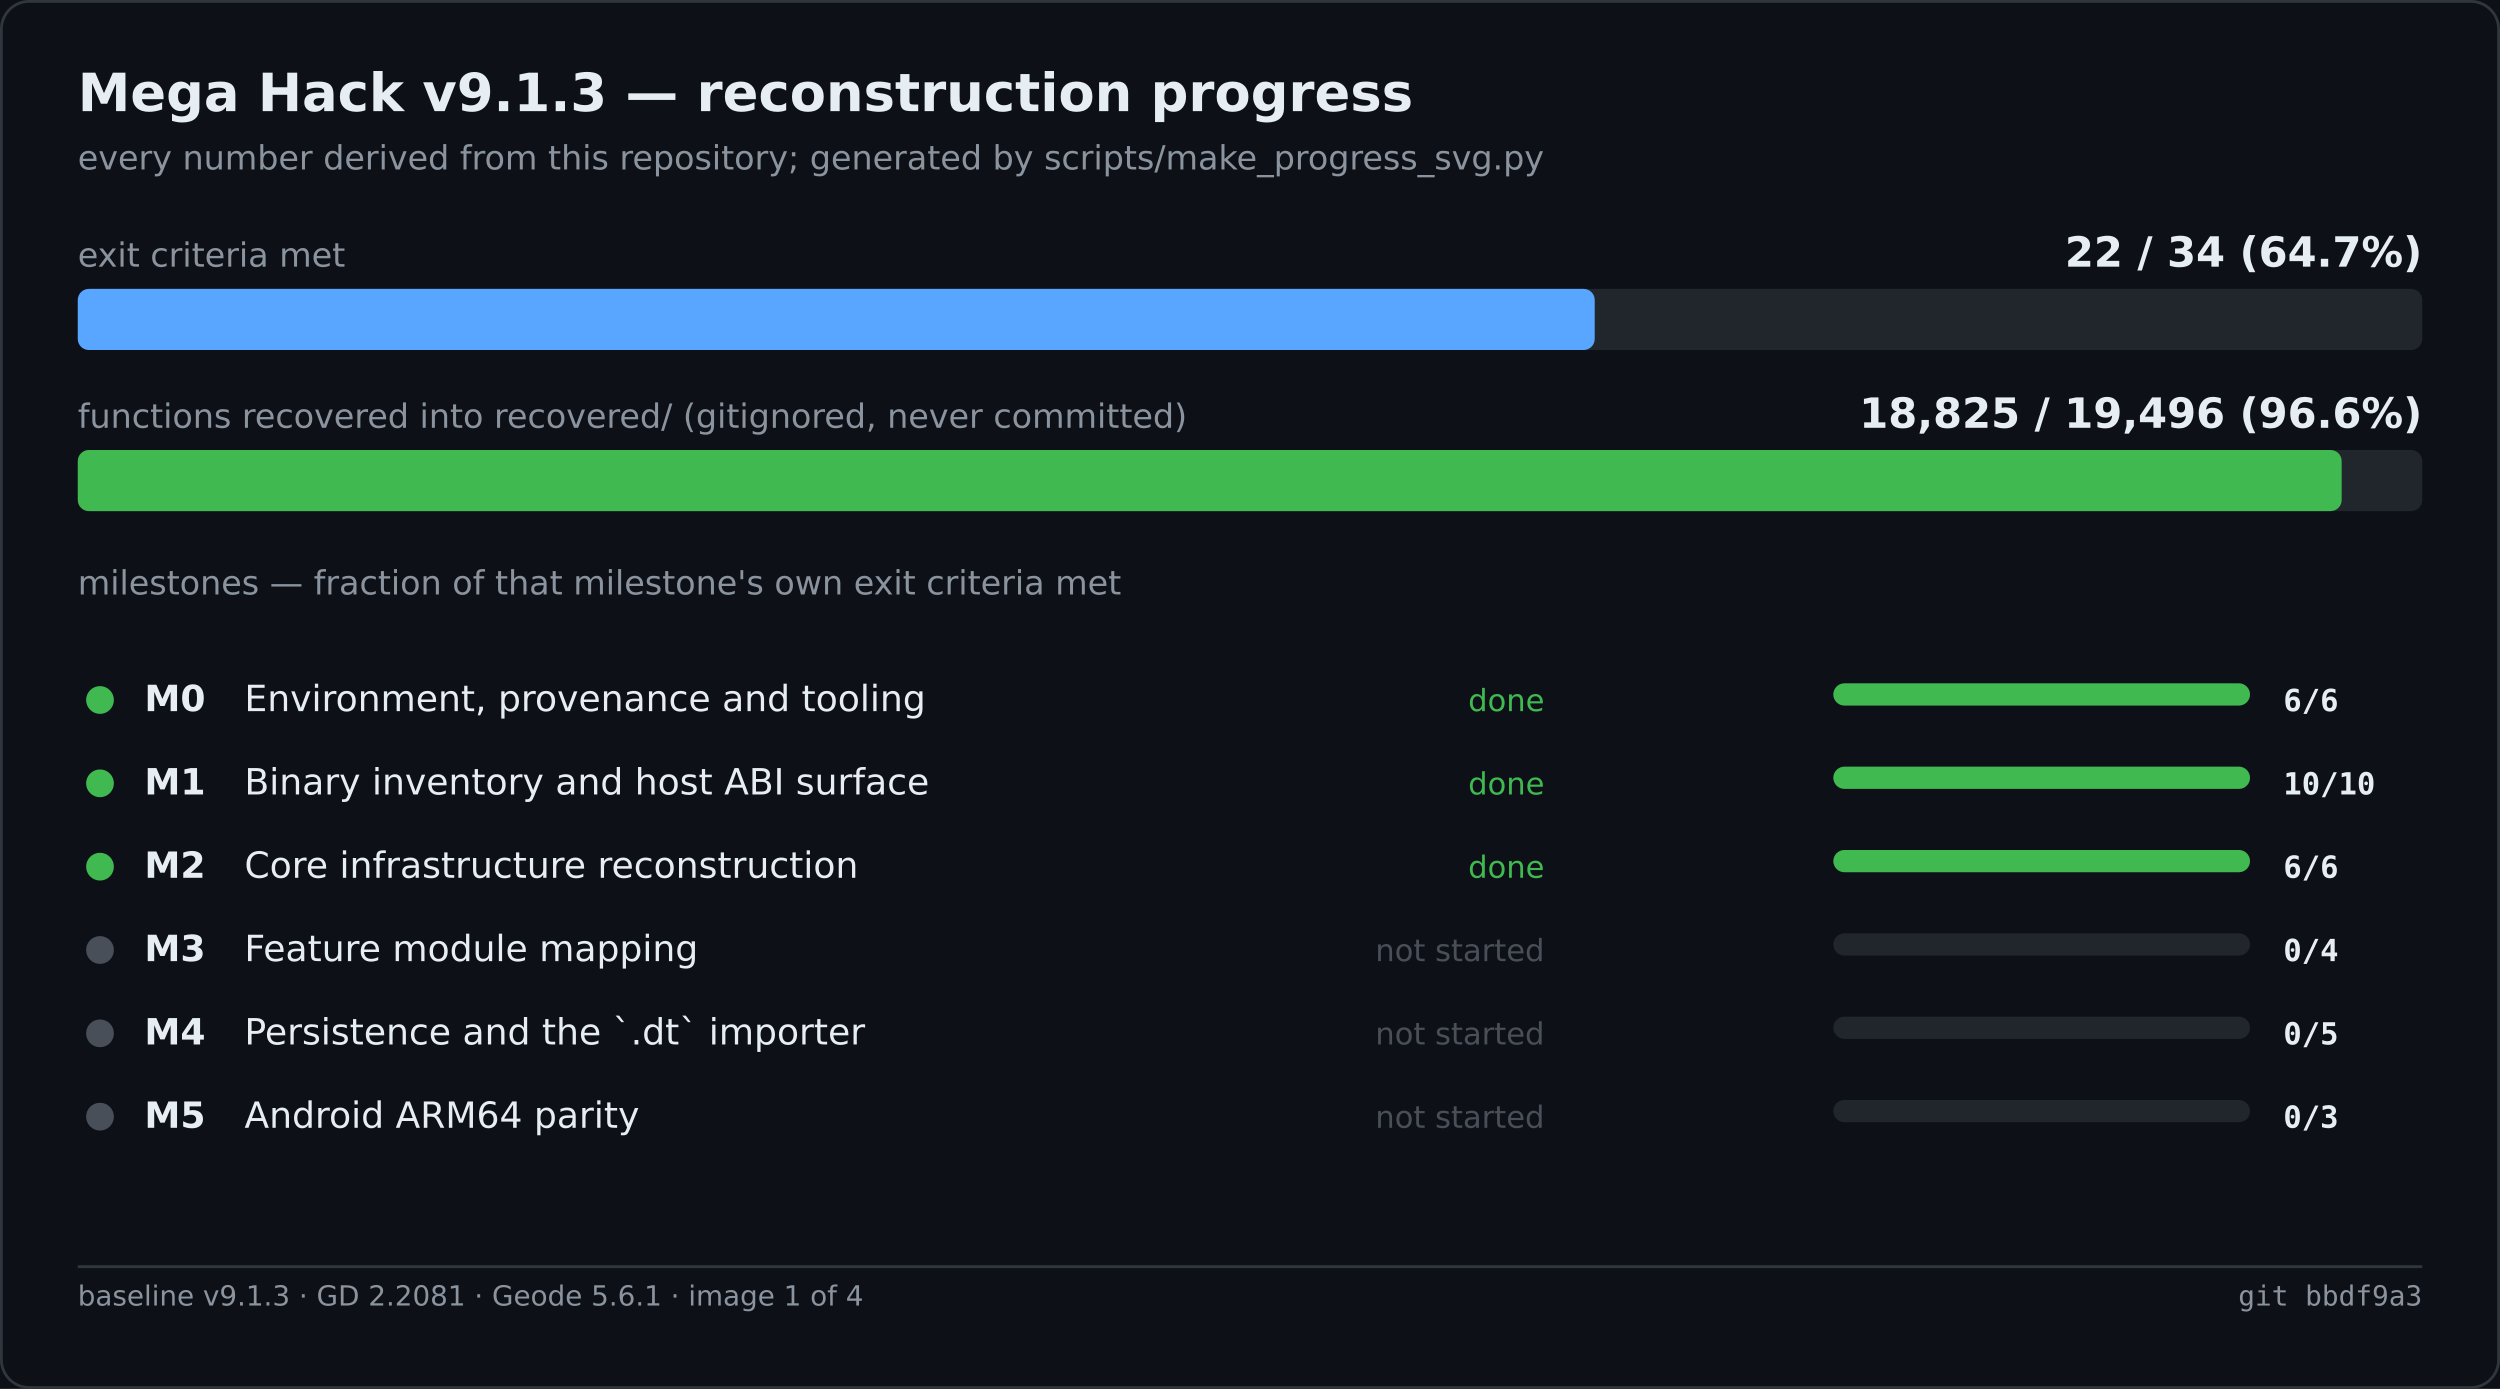
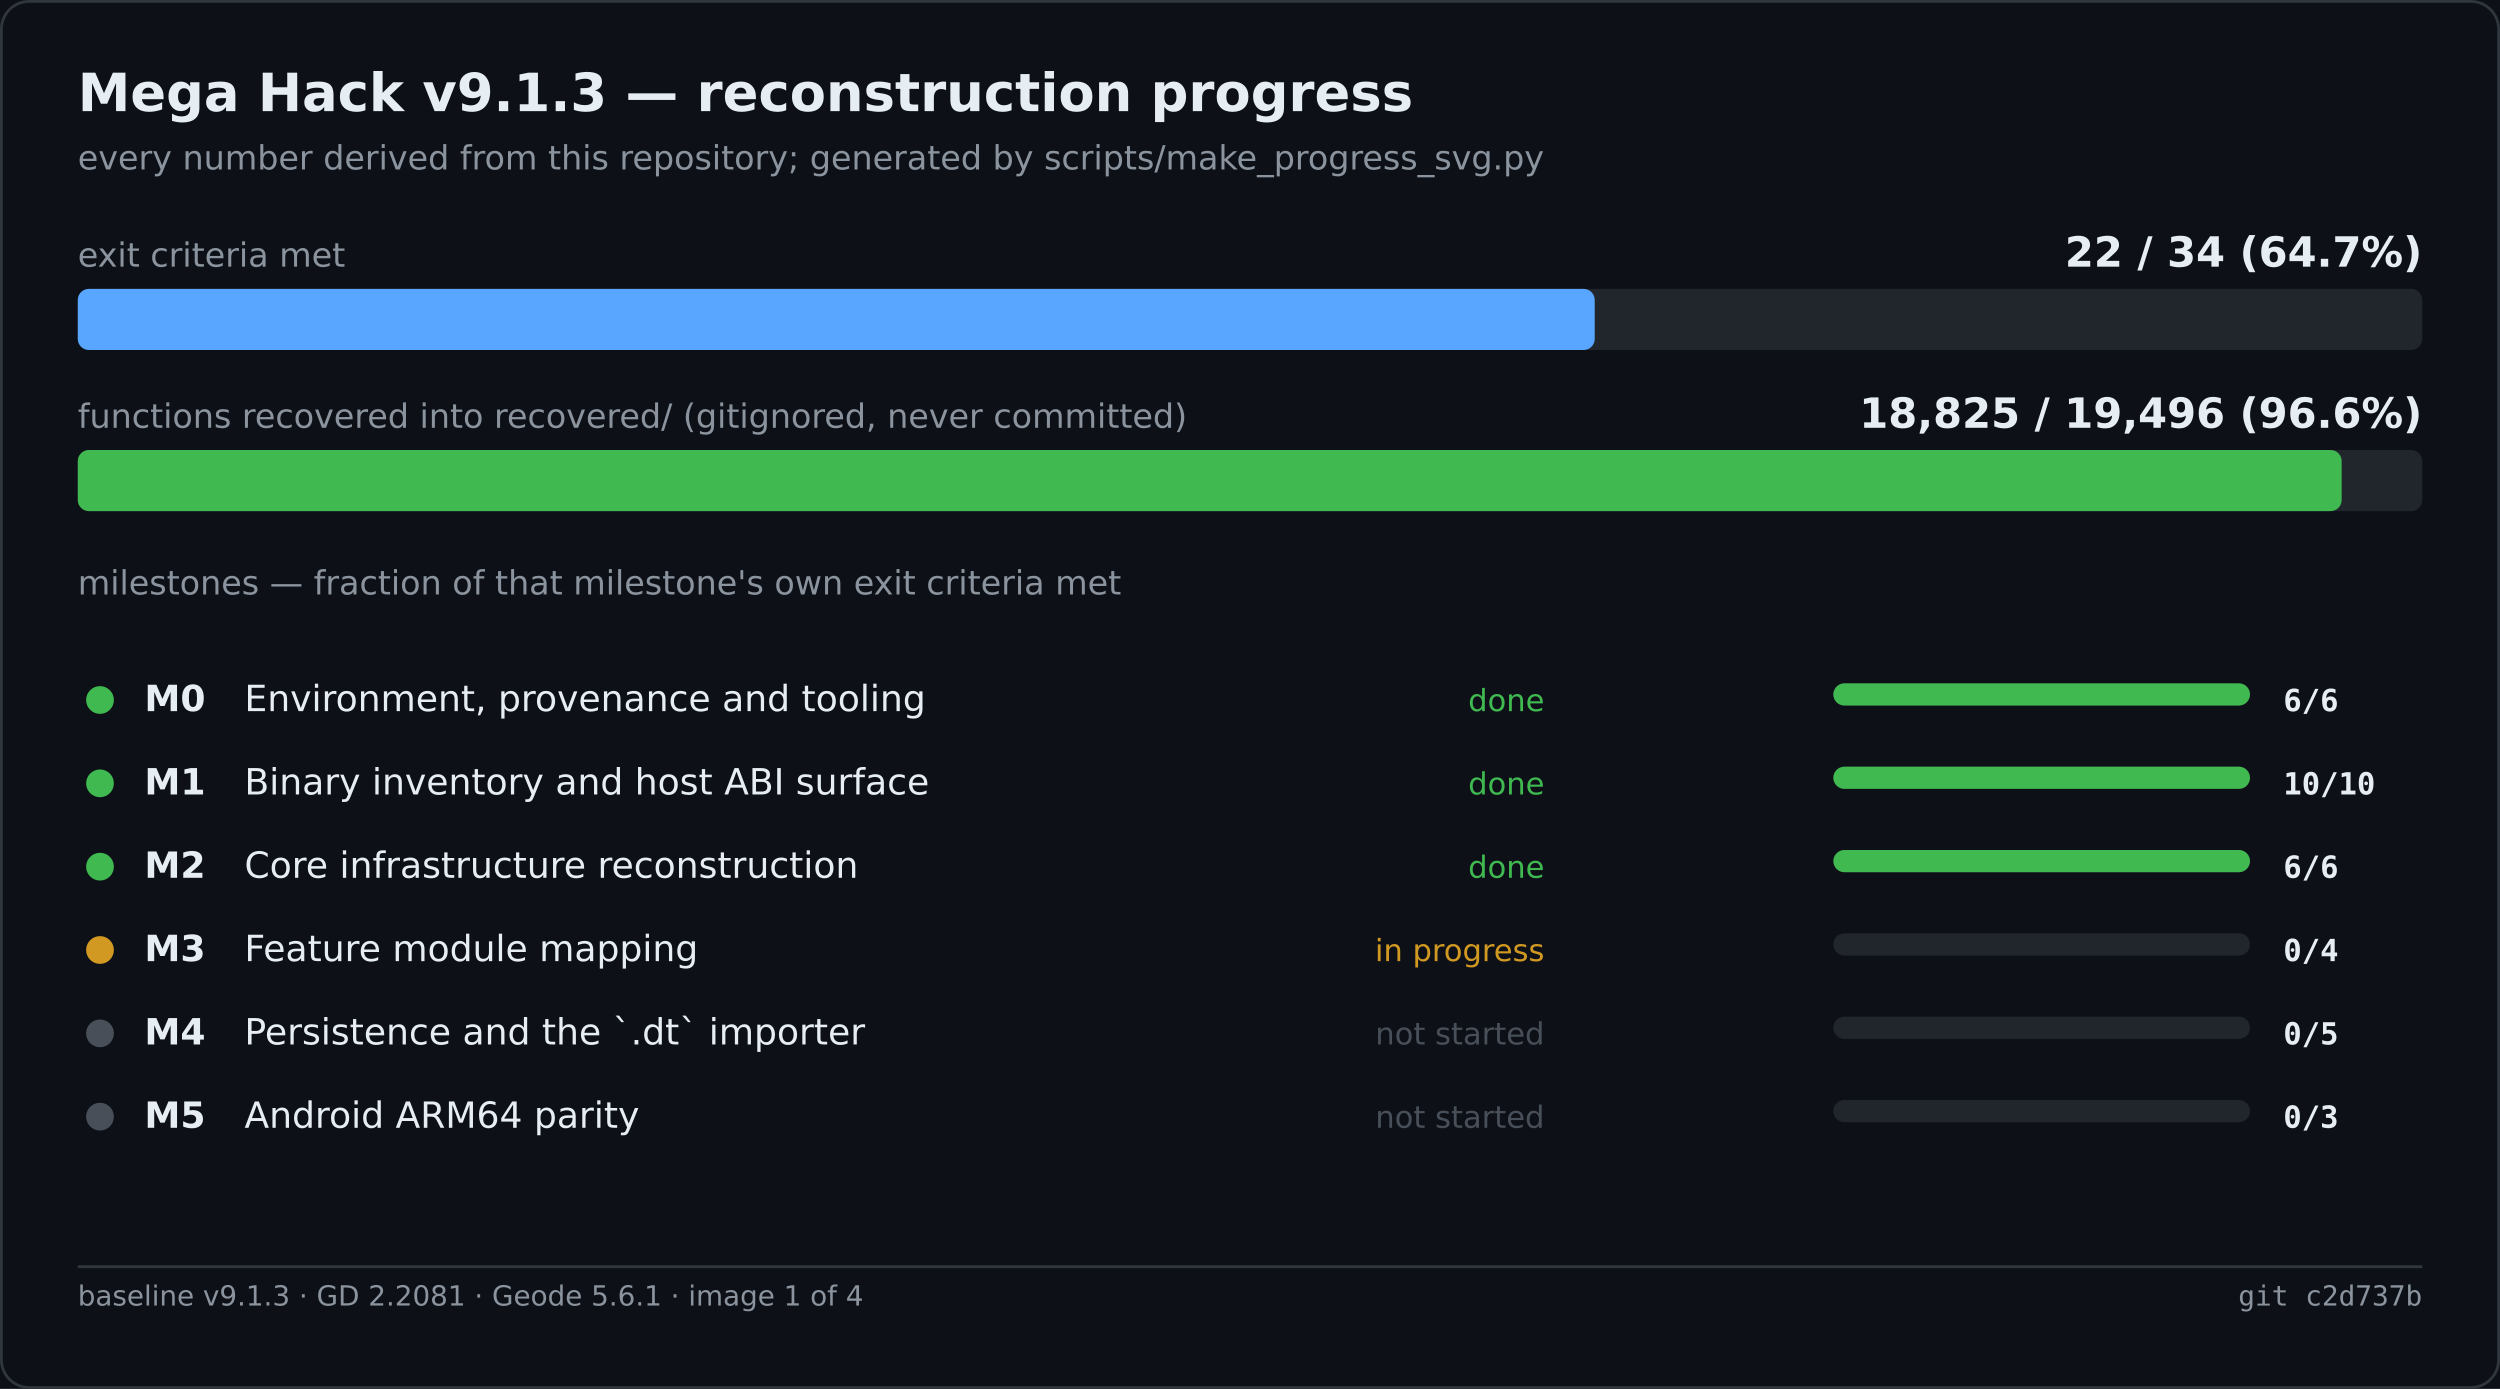
<svg xmlns="http://www.w3.org/2000/svg" width="900" height="500" viewBox="0 0 900 500" role="img" aria-label="Mega Hack v9.1.3 — reconstruction progress">
  <rect width="900" height="500" fill="#0d1117" />
  <rect x="0.5" y="0.5" width="899" height="499" fill="none" stroke="#30363d" rx="10" />
  <text x="28" y="40" font-family="Segoe UI,DejaVu Sans,Helvetica,sans-serif" font-size="19" font-weight="600" fill="#e6edf3">Mega Hack v9.1.3 — reconstruction progress</text>
  <text x="28" y="61" font-family="Segoe UI,DejaVu Sans,Helvetica,sans-serif" font-size="12" fill="#8b949e">every number derived from this repository; generated by scripts/make_progress_svg.py</text>
  <text x="28.0" y="96.0" font-family="Segoe UI,DejaVu Sans,Helvetica,sans-serif" font-size="12" fill="#8b949e">exit criteria met</text>
  <text x="872.0" y="96.0" font-family="Segoe UI,DejaVu Sans,Helvetica,sans-serif" font-size="15" fill="#e6edf3" font-weight="600" text-anchor="end">22 / 34   (64.7%)</text>
  <rect x="28.0" y="104.0" width="844.0" height="22.0" fill="#21262d" rx="4" />
  <rect x="28.0" y="104.0" width="546.1" height="22.0" fill="#58a6ff" rx="4" />
  <text x="28.0" y="154.0" font-family="Segoe UI,DejaVu Sans,Helvetica,sans-serif" font-size="12" fill="#8b949e">functions recovered into recovered/ (gitignored, never committed)</text>
  <text x="872.0" y="154.0" font-family="Segoe UI,DejaVu Sans,Helvetica,sans-serif" font-size="15" fill="#e6edf3" font-weight="600" text-anchor="end">18,825 / 19,496   (96.6%)</text>
  <rect x="28.0" y="162.0" width="844.0" height="22.0" fill="#21262d" rx="4" />
  <rect x="28.0" y="162.0" width="815.0" height="22.0" fill="#3fb950" rx="4" />
  <text x="28.0" y="214.0" font-family="Segoe UI,DejaVu Sans,Helvetica,sans-serif" font-size="12" fill="#8b949e">milestones — fraction of that milestone's own exit criteria met</text>
  <circle cx="36.0" cy="252.0" r="5" fill="#3fb950" />
  <text x="52.0" y="256.0" font-family="Segoe UI,DejaVu Sans,Helvetica,sans-serif" font-size="13" fill="#e6edf3" font-weight="600">M0</text>
  <text x="88.0" y="256.0" font-family="Segoe UI,DejaVu Sans,Helvetica,sans-serif" font-size="13" fill="#e6edf3">Environment, provenance and tooling</text>
  <text x="556.0" y="256.0" font-family="Segoe UI,DejaVu Sans,Helvetica,sans-serif" font-size="11" fill="#3fb950" text-anchor="end">done</text>
  <rect x="660.0" y="246.0" width="150.0" height="8.0" fill="#21262d" rx="4" />
  <rect x="660.0" y="246.0" width="150.0" height="8.0" fill="#3fb950" rx="4" />
  <text x="822.0" y="256.0" font-family="Cascadia Mono,Consolas,DejaVu Sans Mono,monospace" font-size="11" fill="#e6edf3" font-weight="600">6/6</text>
  <circle cx="36.0" cy="282.0" r="5" fill="#3fb950" />
  <text x="52.0" y="286.0" font-family="Segoe UI,DejaVu Sans,Helvetica,sans-serif" font-size="13" fill="#e6edf3" font-weight="600">M1</text>
  <text x="88.0" y="286.0" font-family="Segoe UI,DejaVu Sans,Helvetica,sans-serif" font-size="13" fill="#e6edf3">Binary inventory and host ABI surface</text>
  <text x="556.0" y="286.0" font-family="Segoe UI,DejaVu Sans,Helvetica,sans-serif" font-size="11" fill="#3fb950" text-anchor="end">done</text>
  <rect x="660.0" y="276.0" width="150.0" height="8.0" fill="#21262d" rx="4" />
  <rect x="660.0" y="276.0" width="150.0" height="8.0" fill="#3fb950" rx="4" />
  <text x="822.0" y="286.0" font-family="Cascadia Mono,Consolas,DejaVu Sans Mono,monospace" font-size="11" fill="#e6edf3" font-weight="600">10/10</text>
  <circle cx="36.0" cy="312.0" r="5" fill="#3fb950" />
  <text x="52.0" y="316.0" font-family="Segoe UI,DejaVu Sans,Helvetica,sans-serif" font-size="13" fill="#e6edf3" font-weight="600">M2</text>
  <text x="88.0" y="316.0" font-family="Segoe UI,DejaVu Sans,Helvetica,sans-serif" font-size="13" fill="#e6edf3">Core infrastructure reconstruction</text>
  <text x="556.0" y="316.0" font-family="Segoe UI,DejaVu Sans,Helvetica,sans-serif" font-size="11" fill="#3fb950" text-anchor="end">done</text>
  <rect x="660.0" y="306.0" width="150.0" height="8.0" fill="#21262d" rx="4" />
  <rect x="660.0" y="306.0" width="150.0" height="8.0" fill="#3fb950" rx="4" />
  <text x="822.0" y="316.0" font-family="Cascadia Mono,Consolas,DejaVu Sans Mono,monospace" font-size="11" fill="#e6edf3" font-weight="600">6/6</text>
-   <circle cx="36.0" cy="342.0" r="5" fill="#484f58" />
+   <circle cx="36.0" cy="342.0" r="5" fill="#d29922" />
  <text x="52.0" y="346.0" font-family="Segoe UI,DejaVu Sans,Helvetica,sans-serif" font-size="13" fill="#e6edf3" font-weight="600">M3</text>
  <text x="88.0" y="346.0" font-family="Segoe UI,DejaVu Sans,Helvetica,sans-serif" font-size="13" fill="#e6edf3">Feature module mapping</text>
-   <text x="556.0" y="346.0" font-family="Segoe UI,DejaVu Sans,Helvetica,sans-serif" font-size="11" fill="#484f58" text-anchor="end">not started</text>
+   <text x="556.0" y="346.0" font-family="Segoe UI,DejaVu Sans,Helvetica,sans-serif" font-size="11" fill="#d29922" text-anchor="end">in progress</text>
  <rect x="660.0" y="336.0" width="150.0" height="8.0" fill="#21262d" rx="4" />
  <text x="822.0" y="346.0" font-family="Cascadia Mono,Consolas,DejaVu Sans Mono,monospace" font-size="11" fill="#e6edf3" font-weight="600">0/4</text>
  <circle cx="36.0" cy="372.0" r="5" fill="#484f58" />
  <text x="52.0" y="376.0" font-family="Segoe UI,DejaVu Sans,Helvetica,sans-serif" font-size="13" fill="#e6edf3" font-weight="600">M4</text>
  <text x="88.0" y="376.0" font-family="Segoe UI,DejaVu Sans,Helvetica,sans-serif" font-size="13" fill="#e6edf3">Persistence and the `.dt` importer</text>
  <text x="556.0" y="376.0" font-family="Segoe UI,DejaVu Sans,Helvetica,sans-serif" font-size="11" fill="#484f58" text-anchor="end">not started</text>
  <rect x="660.0" y="366.0" width="150.0" height="8.0" fill="#21262d" rx="4" />
  <text x="822.0" y="376.0" font-family="Cascadia Mono,Consolas,DejaVu Sans Mono,monospace" font-size="11" fill="#e6edf3" font-weight="600">0/5</text>
  <circle cx="36.0" cy="402.0" r="5" fill="#484f58" />
  <text x="52.0" y="406.0" font-family="Segoe UI,DejaVu Sans,Helvetica,sans-serif" font-size="13" fill="#e6edf3" font-weight="600">M5</text>
  <text x="88.0" y="406.0" font-family="Segoe UI,DejaVu Sans,Helvetica,sans-serif" font-size="13" fill="#e6edf3">Android ARM64 parity</text>
  <text x="556.0" y="406.0" font-family="Segoe UI,DejaVu Sans,Helvetica,sans-serif" font-size="11" fill="#484f58" text-anchor="end">not started</text>
  <rect x="660.0" y="396.0" width="150.0" height="8.0" fill="#21262d" rx="4" />
  <text x="822.0" y="406.0" font-family="Cascadia Mono,Consolas,DejaVu Sans Mono,monospace" font-size="11" fill="#e6edf3" font-weight="600">0/3</text>
  <line x1="28.0" y1="456.0" x2="872.0" y2="456.0" stroke="#30363d" stroke-width="1" />
  <text x="28.0" y="470.0" font-family="Segoe UI,DejaVu Sans,Helvetica,sans-serif" font-size="10" fill="#8b949e">baseline v9.1.3 · GD 2.2081 · Geode 5.6.1 · image 1 of 4</text>
-   <text x="872.0" y="470.0" font-family="Cascadia Mono,Consolas,DejaVu Sans Mono,monospace" font-size="10" fill="#8b949e" text-anchor="end">git bbdf9a3</text>
+   <text x="872.0" y="470.0" font-family="Cascadia Mono,Consolas,DejaVu Sans Mono,monospace" font-size="10" fill="#8b949e" text-anchor="end">git c2d737b</text>
</svg>
